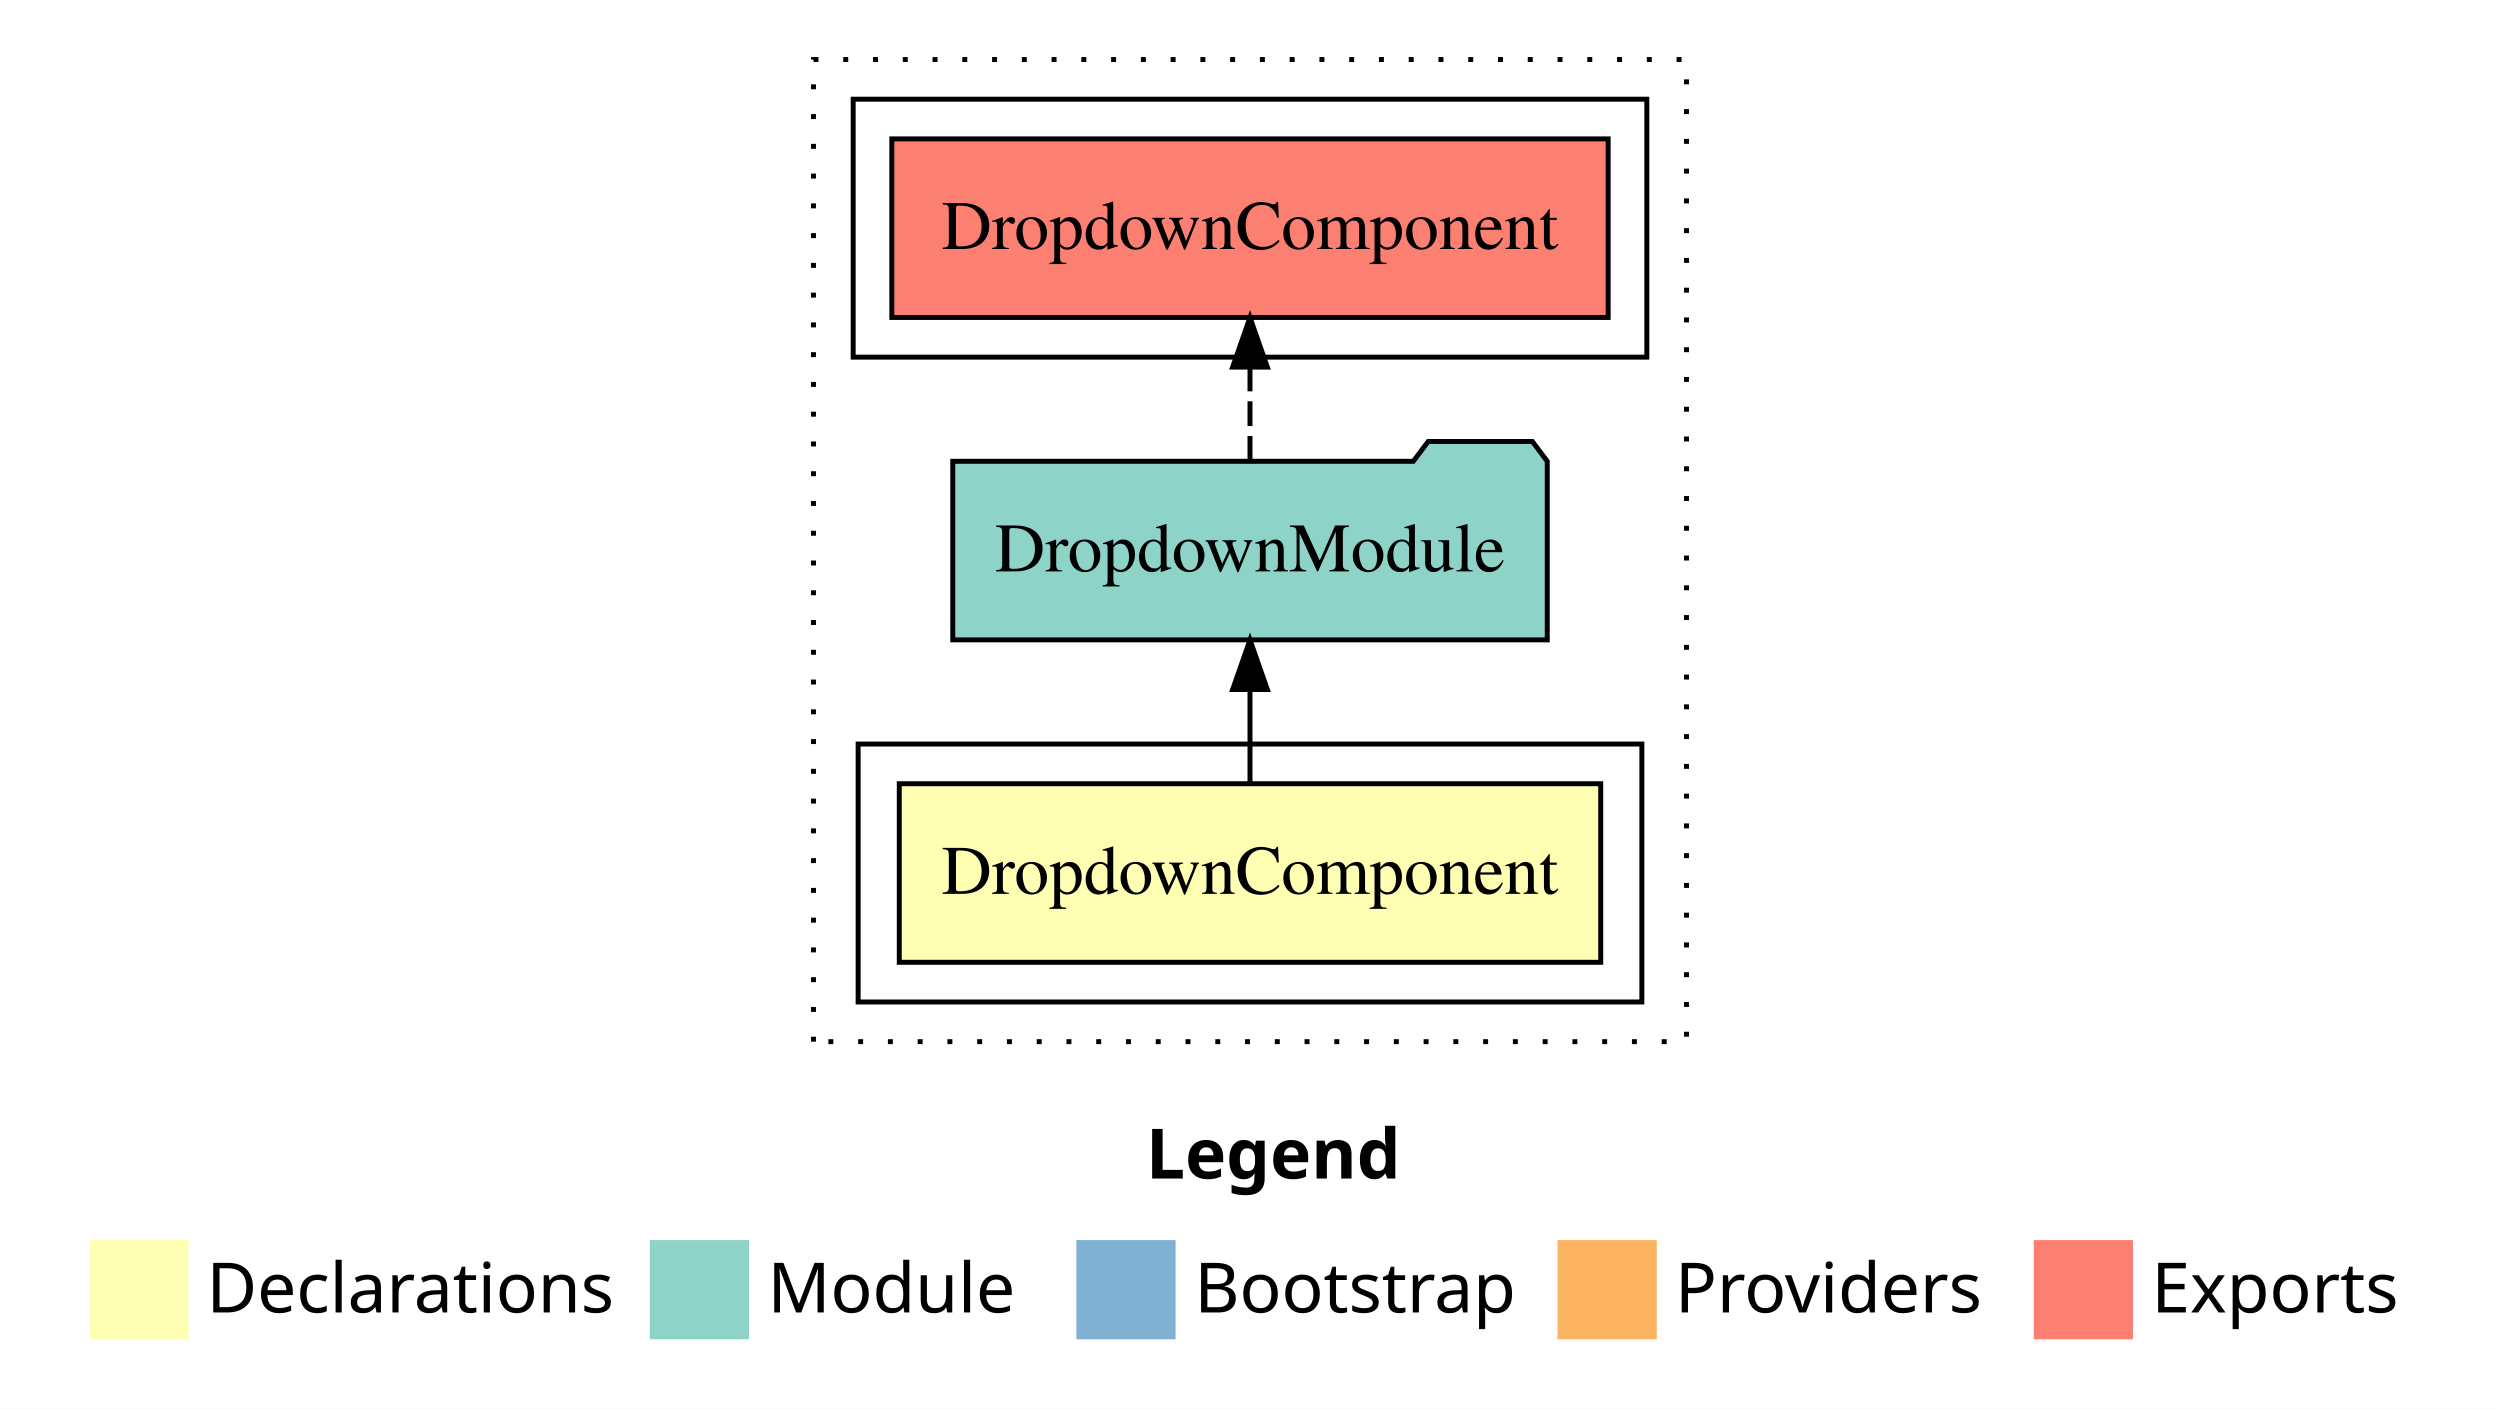
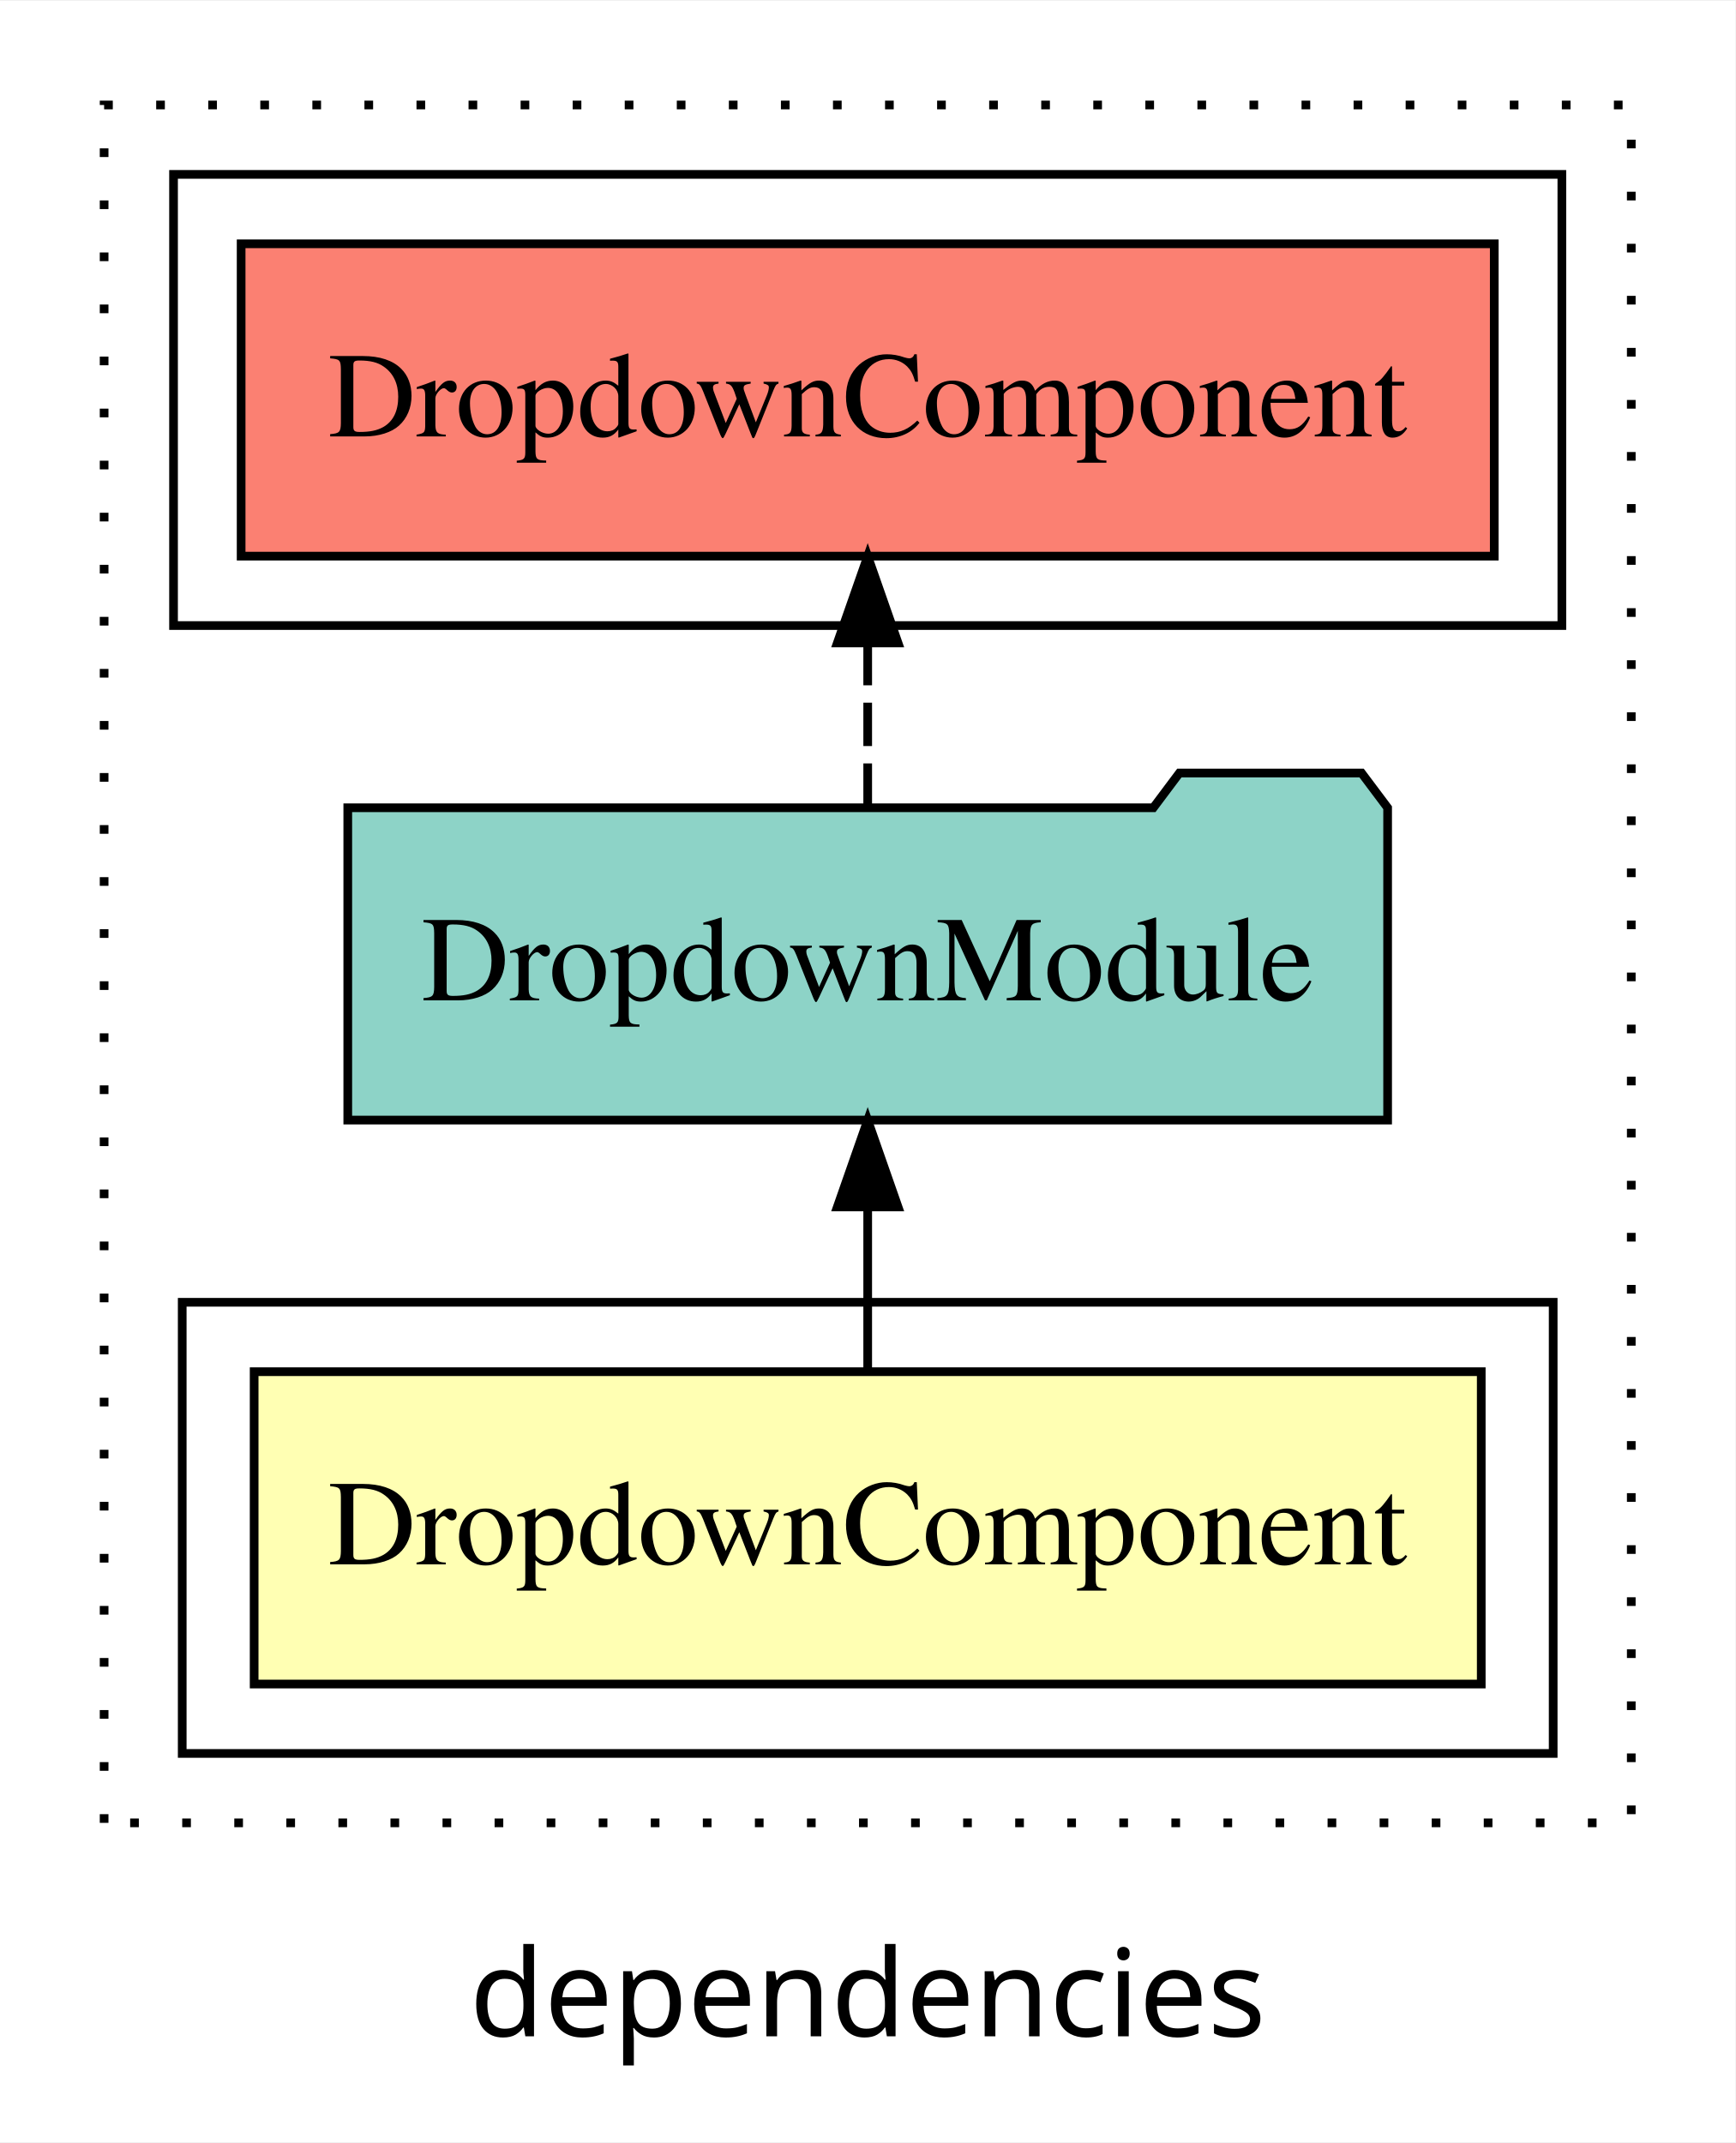
- <svg xmlns="http://www.w3.org/2000/svg" width="504pt" height="284pt" viewBox="0.00 0.00 504.00 284.00">
-   <g id="graph0" class="graph" transform="scale(1 1) rotate(0) translate(4 280)">
-     <polygon fill="#ffffff" stroke="transparent" points="-4,4 -4,-280 500,-280 500,4 -4,4" />
-     <text text-anchor="start" x="227.009" y="-42.4" font-family="sans-serif" font-weight="bold" font-size="14.00" fill="#000000">Legend</text>
-     <polygon fill="#ffffb3" stroke="transparent" points="14,-10 14,-30 34,-30 34,-10 14,-10" />
-     <text text-anchor="start" x="37.629" y="-15.4" font-family="sans-serif" font-size="14.00" fill="#000000">  Declarations</text>
-     <polygon fill="#8dd3c7" stroke="transparent" points="127,-10 127,-30 147,-30 147,-10 127,-10" />
-     <text text-anchor="start" x="150.725" y="-15.4" font-family="sans-serif" font-size="14.00" fill="#000000">  Module</text>
-     <polygon fill="#80b1d3" stroke="transparent" points="213,-10 213,-30 233,-30 233,-10 213,-10" />
-     <text text-anchor="start" x="236.781" y="-15.4" font-family="sans-serif" font-size="14.00" fill="#000000">  Bootstrap</text>
-     <polygon fill="#fdb462" stroke="transparent" points="310,-10 310,-30 330,-30 330,-10 310,-10" />
-     <text text-anchor="start" x="333.673" y="-15.4" font-family="sans-serif" font-size="14.00" fill="#000000">  Providers</text>
-     <polygon fill="#fb8072" stroke="transparent" points="406,-10 406,-30 426,-30 426,-10 406,-10" />
-     <text text-anchor="start" x="429.726" y="-15.4" font-family="sans-serif" font-size="14.00" fill="#000000">  Exports</text>
+ <svg xmlns="http://www.w3.org/2000/svg" width="200pt" height="247pt" viewBox="0.00 0.00 200.00 246.80">
+   <g id="graph0" class="graph" transform="scale(1 1) rotate(0) translate(4 242.8)">
+     <polygon fill="white" stroke="transparent" points="-4,4 -4,-242.8 196,-242.8 196,4 -4,4" />
+     <text text-anchor="middle" x="96" y="-8.2" font-family="sans-serif" font-size="14.00">dependencies</text>
    <g id="clust1" class="cluster">
-       <polygon fill="none" stroke="#000000" stroke-dasharray="1,5" points="160,-70 160,-268 336,-268 336,-70 160,-70" />
+       <polygon fill="none" stroke="black" stroke-dasharray="1,5" points="8,-32.8 8,-230.8 184,-230.8 184,-32.8 8,-32.8" />
    </g>
    <g id="clust2" class="cluster">
-       <polygon fill="none" stroke="#000000" points="169,-78 169,-130 327,-130 327,-78 169,-78" />
+       <polygon fill="none" stroke="black" points="17,-40.8 17,-92.8 175,-92.8 175,-40.8 17,-40.8" />
    </g>
    <g id="clust5" class="cluster">
-       <polygon fill="none" stroke="#000000" points="168,-208 168,-260 328,-260 328,-208 168,-208" />
+       <polygon fill="none" stroke="black" points="16,-170.8 16,-222.8 176,-222.8 176,-170.8 16,-170.8" />
    </g>
    <g id="node1" class="node">
-       <polygon fill="#ffffb3" stroke="#000000" points="318.706,-122 177.294,-122 177.294,-86 318.706,-86 318.706,-122" />
-       <text text-anchor="middle" x="248" y="-99.8" font-family="Times,serif" font-size="14.00" fill="#000000">DropdownComponent</text>
+       <polygon fill="#ffffb3" stroke="black" points="166.71,-84.8 25.29,-84.8 25.29,-48.8 166.71,-48.8 166.71,-84.8" />
+       <text text-anchor="middle" x="96" y="-62.6" font-family="Times,serif" font-size="14.00">DropdownComponent</text>
    </g>
    <g id="node2" class="node">
-       <polygon fill="#8dd3c7" stroke="#000000" points="307.924,-187 304.924,-191 283.924,-191 280.924,-187 188.076,-187 188.076,-151 307.924,-151 307.924,-187" />
-       <text text-anchor="middle" x="248" y="-164.8" font-family="Times,serif" font-size="14.00" fill="#000000">DropdownModule</text>
+       <polygon fill="#8dd3c7" stroke="black" points="155.92,-149.8 152.92,-153.8 131.92,-153.8 128.92,-149.8 36.08,-149.8 36.08,-113.8 155.92,-113.8 155.92,-149.8" />
+       <text text-anchor="middle" x="96" y="-127.6" font-family="Times,serif" font-size="14.00">DropdownModule</text>
    </g>
    <g id="edge1" class="edge">
-       <path fill="none" stroke="#000000" d="M248,-122.106C248,-122.106 248,-140.991 248,-140.991" />
-       <polygon fill="#000000" stroke="#000000" points="244.5,-140.991 248,-150.991 251.5,-140.991 244.5,-140.991" />
+       <path fill="none" stroke="black" d="M96,-84.91C96,-84.91 96,-103.79 96,-103.79" />
+       <polygon fill="black" stroke="black" points="92.5,-103.79 96,-113.79 99.5,-103.79 92.5,-103.79" />
    </g>
    <g id="node3" class="node">
-       <polygon fill="#fb8072" stroke="#000000" points="320.207,-252 175.793,-252 175.793,-216 320.207,-216 320.207,-252" />
-       <text text-anchor="middle" x="248" y="-229.8" font-family="Times,serif" font-size="14.00" fill="#000000">DropdownComponent </text>
+       <polygon fill="#fb8072" stroke="black" points="168.21,-214.8 23.79,-214.8 23.79,-178.8 168.21,-178.8 168.21,-214.8" />
+       <text text-anchor="middle" x="96" y="-192.6" font-family="Times,serif" font-size="14.00">DropdownComponent </text>
    </g>
    <g id="edge2" class="edge">
-       <path fill="none" stroke="#000000" stroke-dasharray="5,2" d="M248,-187.106C248,-187.106 248,-205.991 248,-205.991" />
-       <polygon fill="#000000" stroke="#000000" points="244.5,-205.991 248,-215.991 251.5,-205.991 244.5,-205.991" />
+       <path fill="none" stroke="black" stroke-dasharray="5,2" d="M96,-149.91C96,-149.91 96,-168.79 96,-168.79" />
+       <polygon fill="black" stroke="black" points="92.5,-168.79 96,-178.79 99.5,-168.79 92.5,-168.79" />
    </g>
  </g>
</svg>
